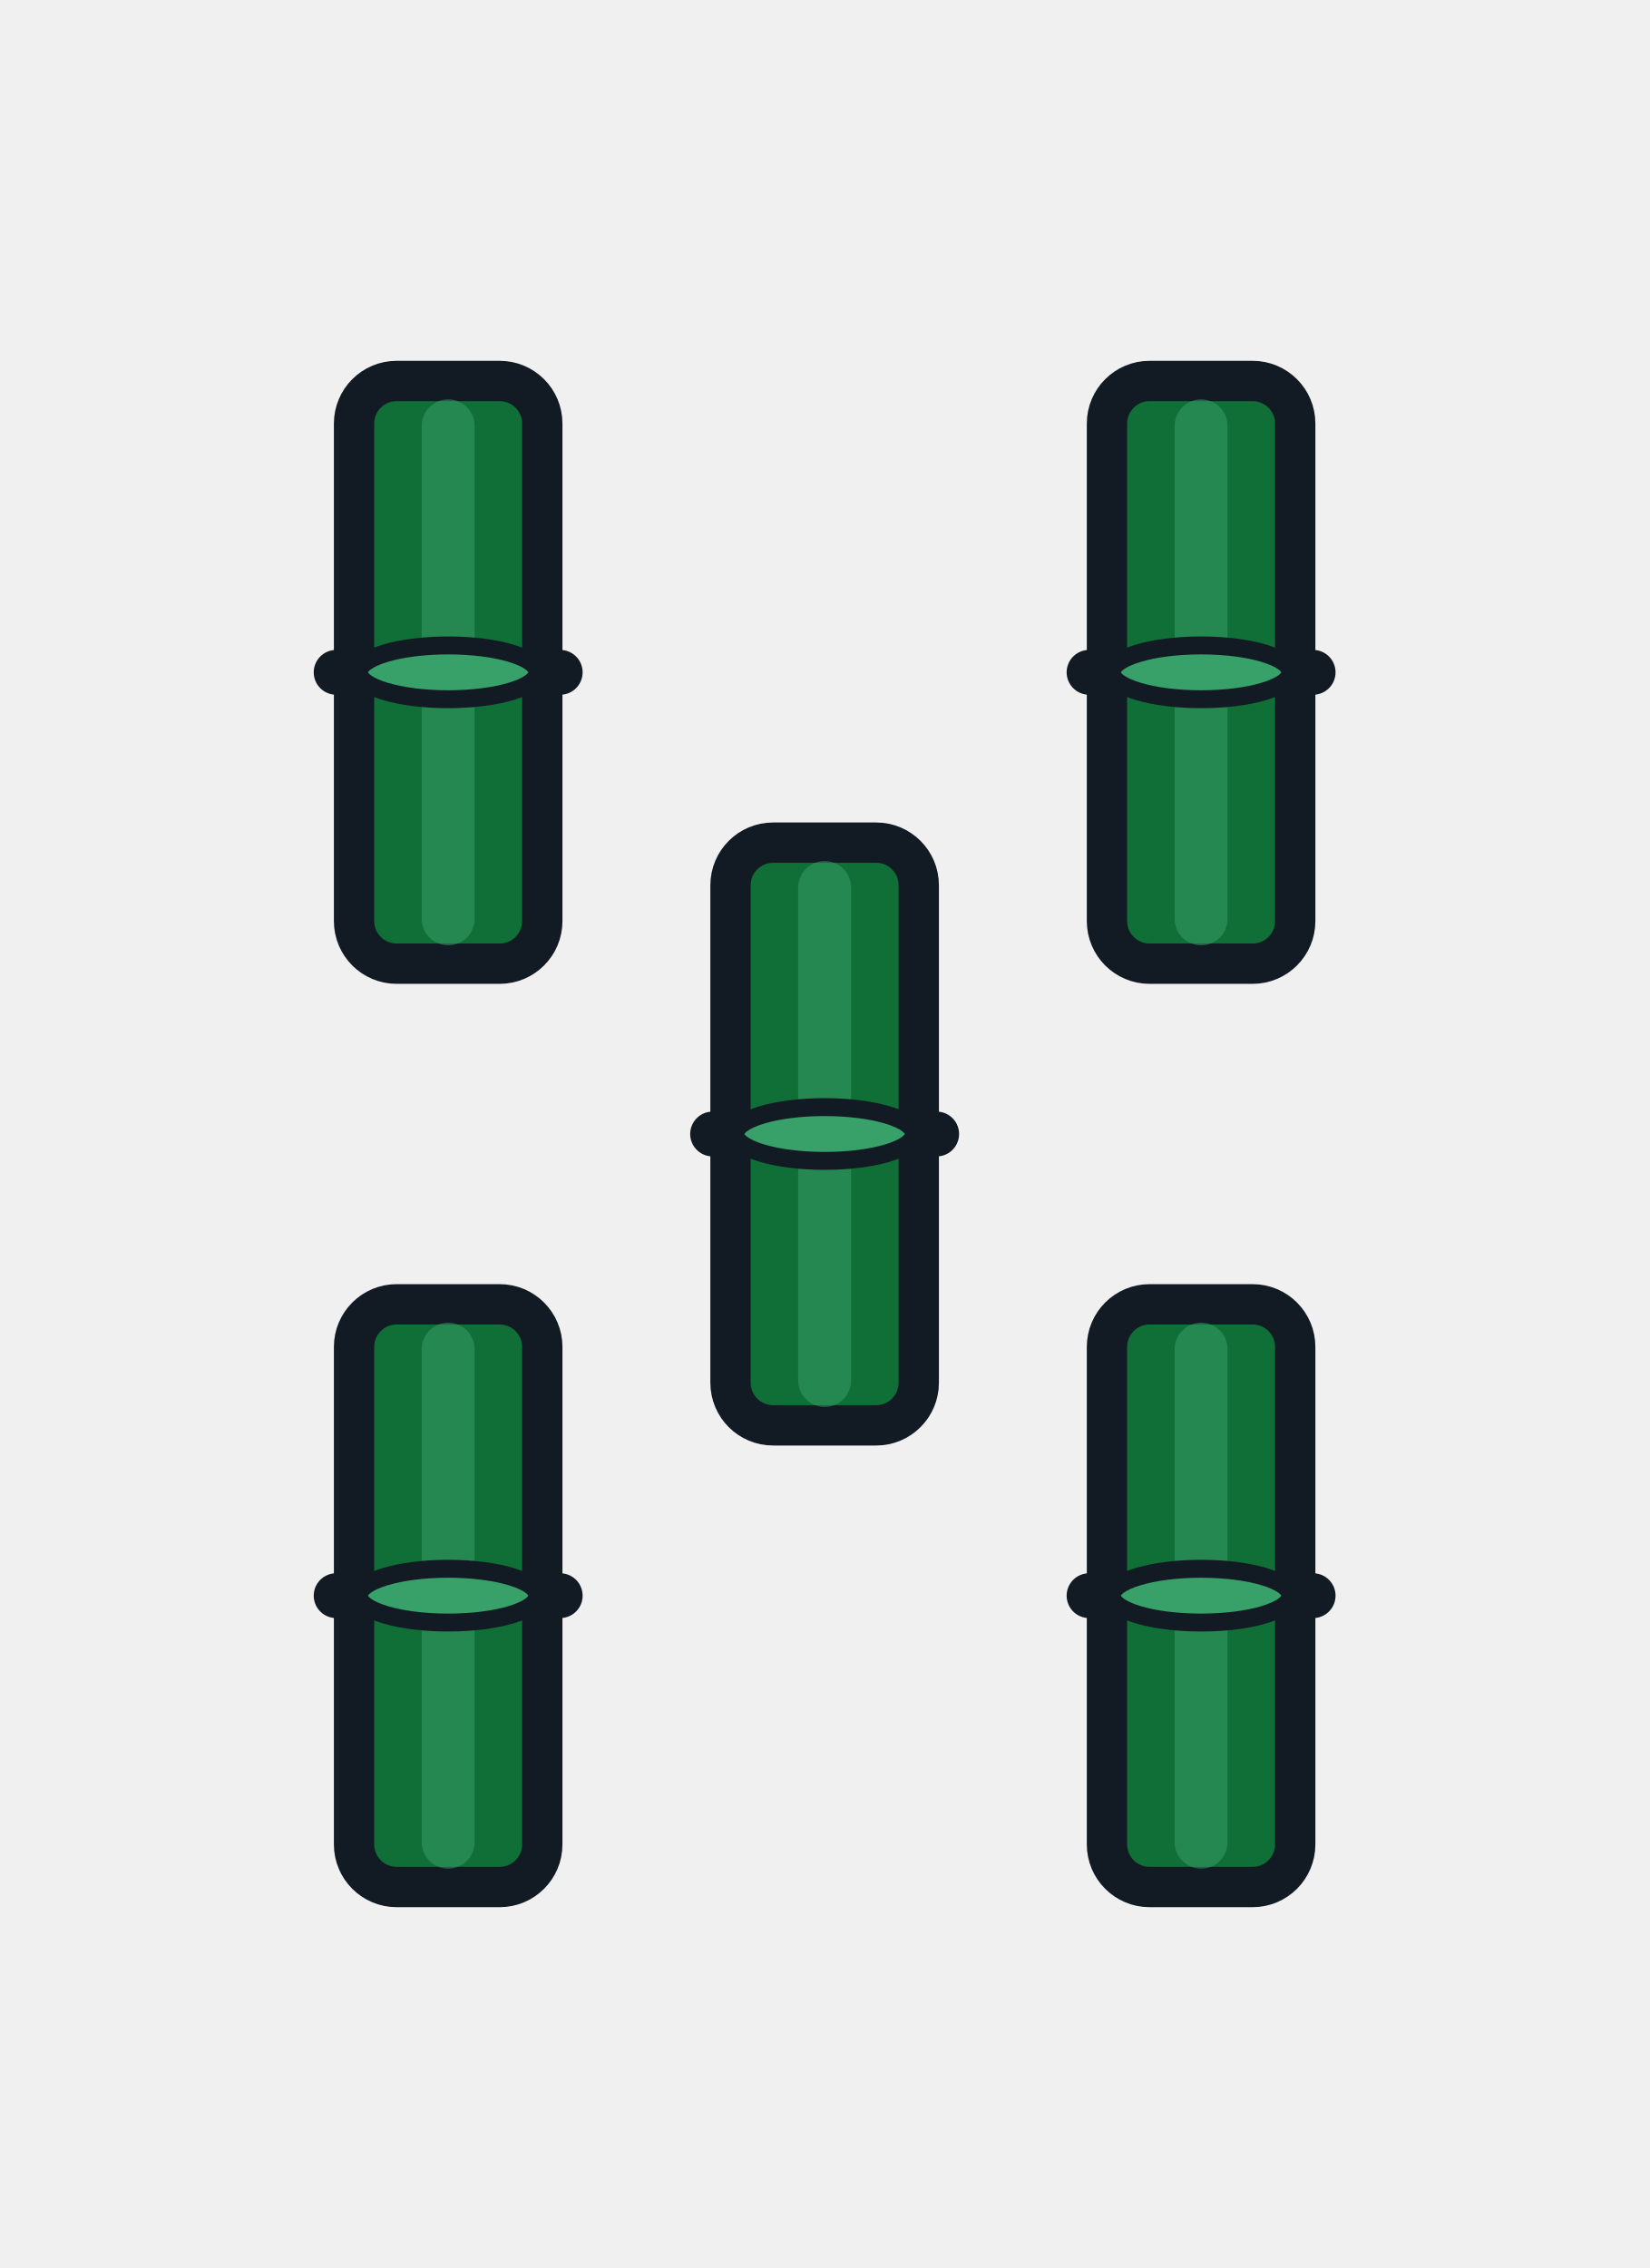
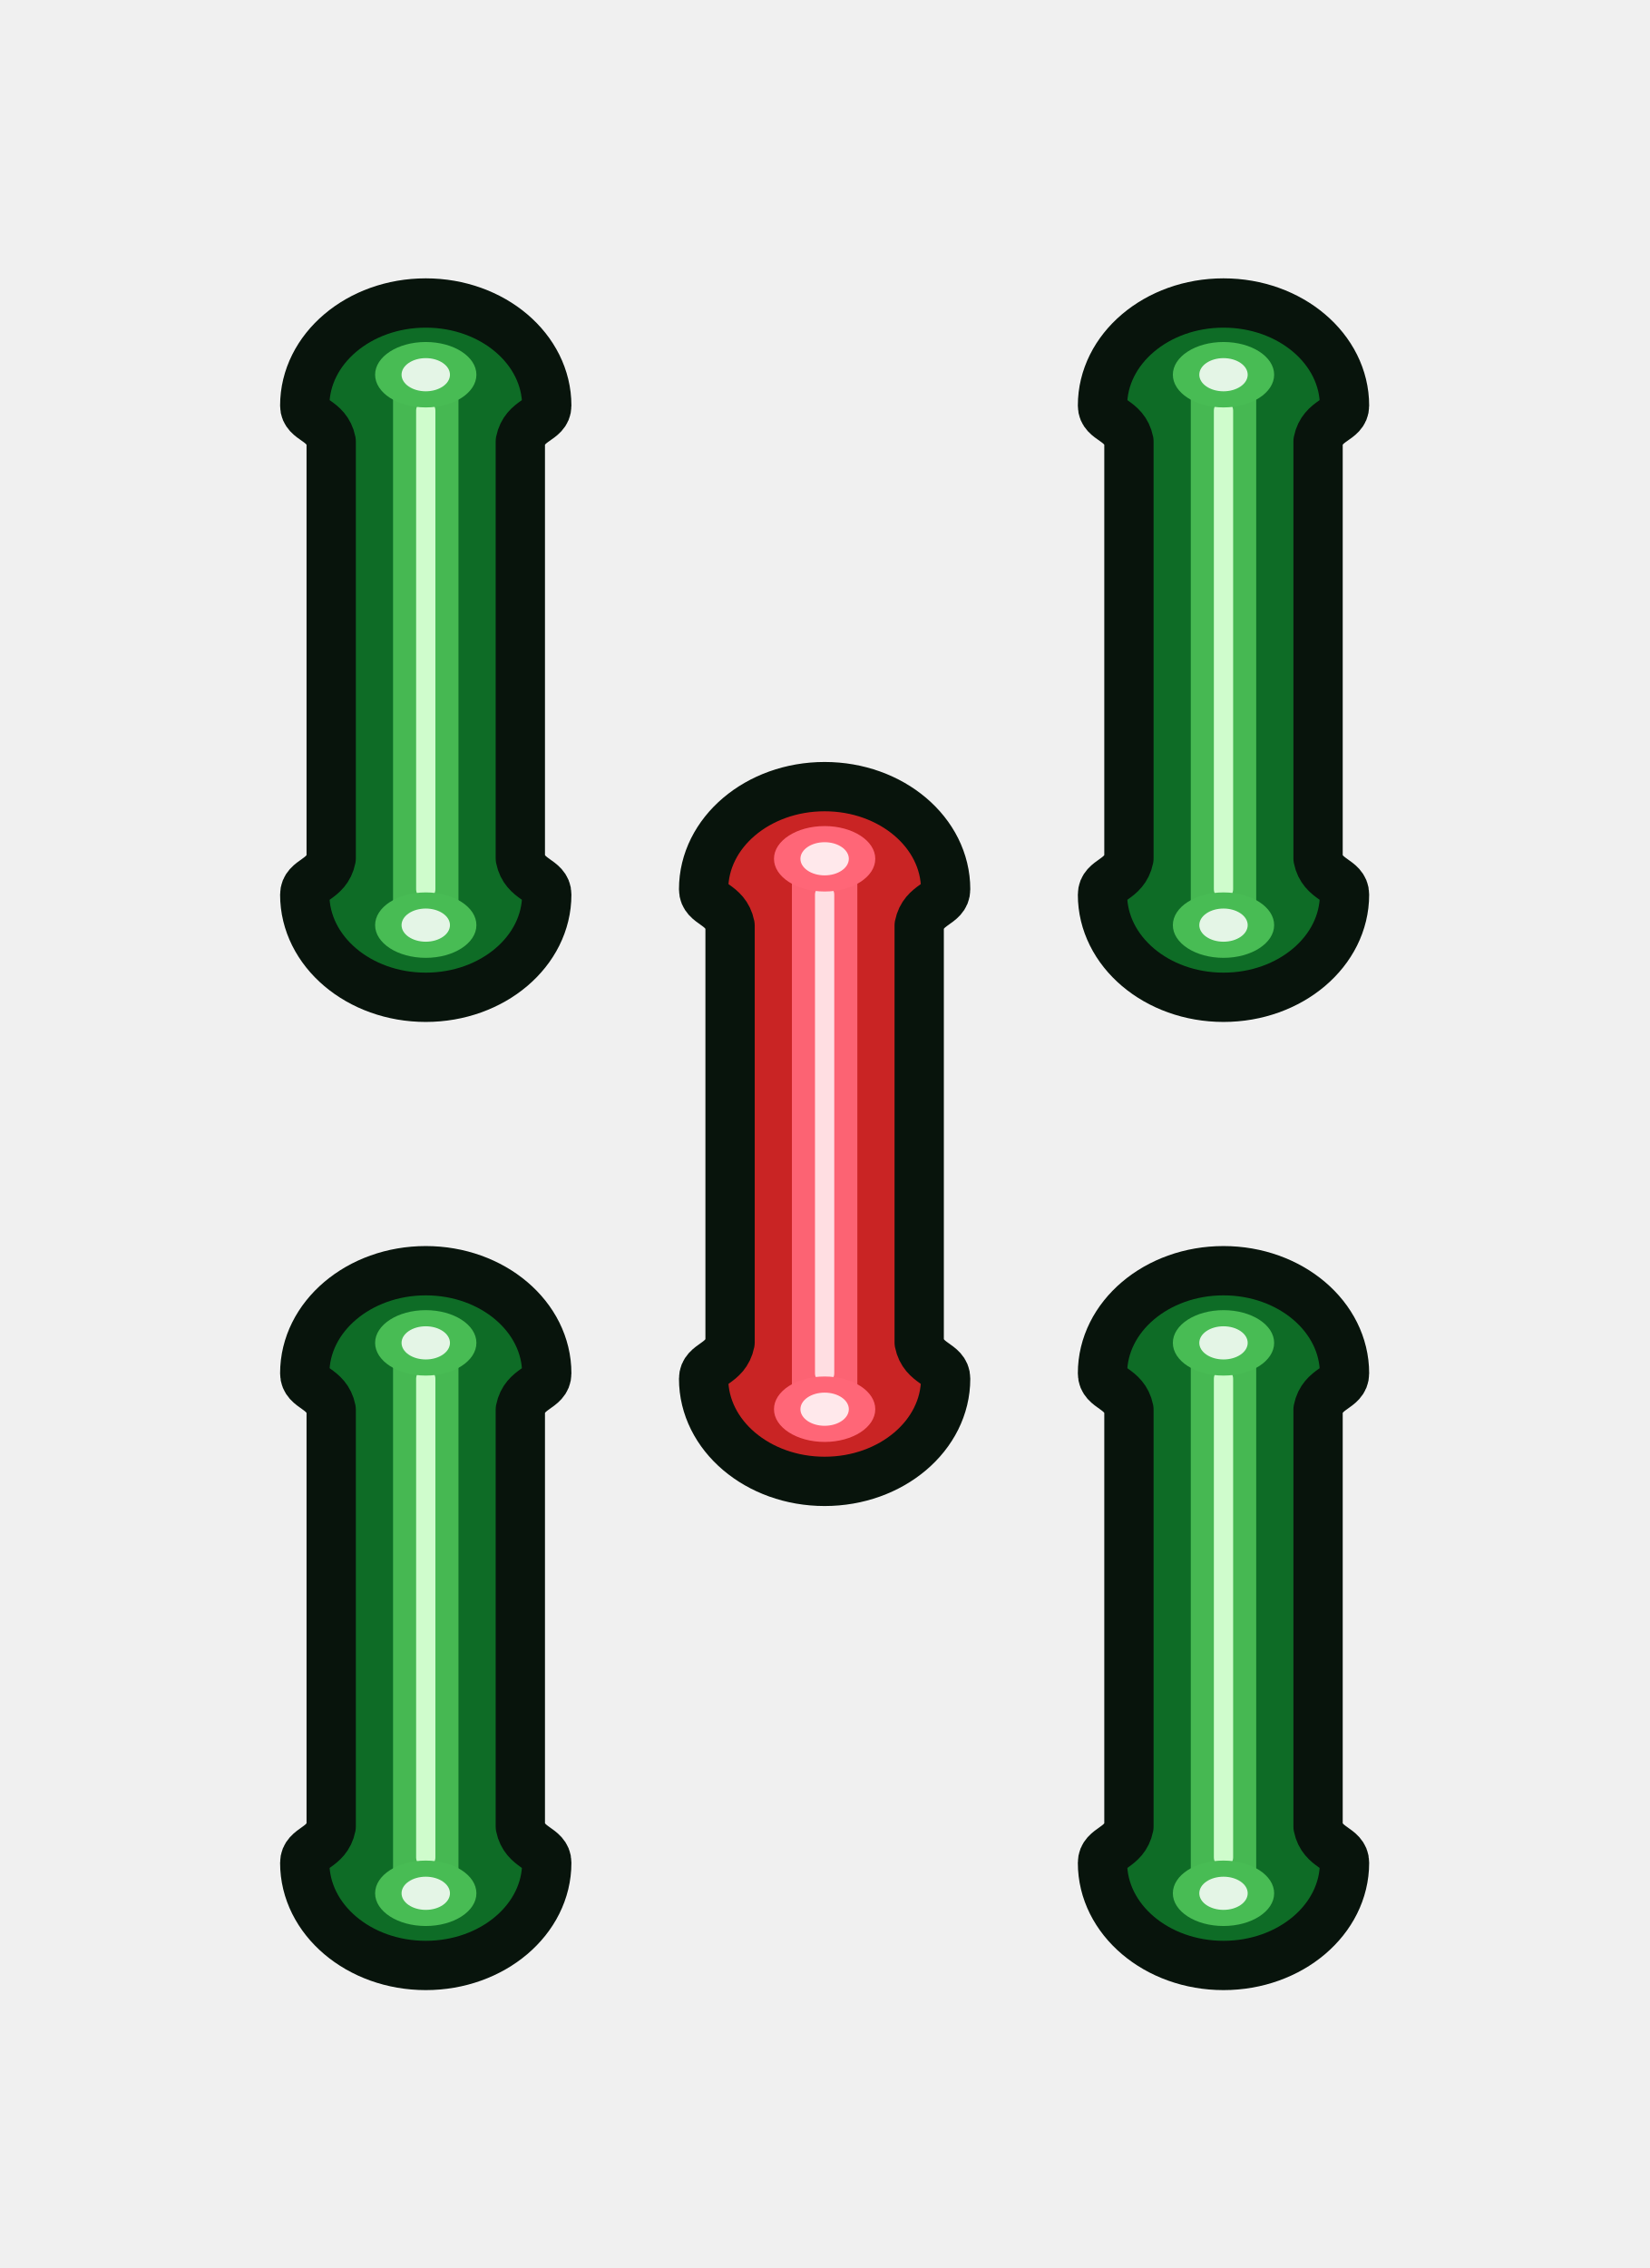
<svg xmlns="http://www.w3.org/2000/svg" width="368" height="506" viewBox="0 0 368 506">
  <g stroke-linecap="round" stroke-linejoin="round">
    <g>
-       <rect x="79.0" y="85.0" width="42.0" height="130.0" rx="9.5" fill="#106f36" stroke="#121b24" stroke-width="9" />
-       <line x1="100.0" y1="95.0" x2="100.0" y2="205.0" stroke="#38a169" stroke-width="11.8" opacity="0.5" />
-       <path d="M75.0 150.0 H125.0" stroke="#121b24" stroke-width="10" />
-       <ellipse cx="100.0" cy="150.0" rx="19.9" ry="6" fill="#38a169" stroke="#121b24" stroke-width="4" />
+       <path d="M 68.0 90.5 A 27.0 22.9 0 0 1 122.0 90.5 C 122.0 93.9, 117.1 93.5, 116.1 98.5 L 116.1 191.5 C 117.1 196.5, 122.0 196.1, 122.0 199.6 A 27.0 22.9 0 0 1 68.0 199.6 C 68.0 196.1, 72.9 196.5, 73.9 191.5 L 73.9 98.5 C 72.9 93.5, 68.0 93.9, 68.0 90.5 Z" fill="#0e6c26" stroke="#08140c" stroke-width="11" />
+       <line x1="95.0" y1="84.7" x2="95.0" y2="205.3" stroke="#48bc54" stroke-width="14.6" stroke-linecap="round" opacity="0.95" />
+       <line x1="95.0" y1="91.6" x2="95.0" y2="198.4" stroke="#d6ffd2" stroke-width="4.3" stroke-linecap="round" opacity="0.95" />
+       <ellipse cx="95.0" cy="83.6" rx="11.3" ry="7.3" fill="#48bc54" />
+       <ellipse cx="95.0" cy="83.6" rx="5.4" ry="3.7" fill="#ffffff" opacity="0.85" />
+       <ellipse cx="95.0" cy="206.4" rx="11.3" ry="7.3" fill="#48bc54" />
+       <ellipse cx="95.0" cy="206.4" rx="5.4" ry="3.7" fill="#ffffff" opacity="0.85" />
    </g>
    <g>
-       <rect x="247.0" y="85.0" width="42.0" height="130.0" rx="9.5" fill="#106f36" stroke="#121b24" stroke-width="9" />
-       <line x1="268.0" y1="95.0" x2="268.0" y2="205.0" stroke="#38a169" stroke-width="11.8" opacity="0.5" />
-       <path d="M243.0 150.0 H293.0" stroke="#121b24" stroke-width="10" />
-       <ellipse cx="268.0" cy="150.0" rx="19.9" ry="6" fill="#38a169" stroke="#121b24" stroke-width="4" />
+       <path d="M 246.0 90.5 A 27.0 22.9 0 0 1 300.0 90.5 C 300.0 93.9, 295.1 93.5, 294.1 98.5 L 294.1 191.5 C 295.1 196.5, 300.0 196.1, 300.0 199.6 A 27.0 22.9 0 0 1 246.0 199.6 C 246.0 196.1, 250.9 196.5, 251.9 191.5 L 251.9 98.5 C 250.9 93.5, 246.0 93.9, 246.0 90.5 Z" fill="#0e6c26" stroke="#08140c" stroke-width="11" />
+       <line x1="273.0" y1="84.7" x2="273.0" y2="205.3" stroke="#48bc54" stroke-width="14.6" stroke-linecap="round" opacity="0.95" />
+       <line x1="273.0" y1="91.6" x2="273.0" y2="198.4" stroke="#d6ffd2" stroke-width="4.3" stroke-linecap="round" opacity="0.95" />
+       <ellipse cx="273.0" cy="83.6" rx="11.3" ry="7.3" fill="#48bc54" />
+       <ellipse cx="273.0" cy="83.6" rx="5.4" ry="3.7" fill="#ffffff" opacity="0.85" />
+       <ellipse cx="273.0" cy="206.4" rx="11.3" ry="7.3" fill="#48bc54" />
+       <ellipse cx="273.0" cy="206.4" rx="5.4" ry="3.7" fill="#ffffff" opacity="0.85" />
    </g>
    <g>
-       <rect x="163.0" y="188.0" width="42.0" height="130.0" rx="9.5" fill="#106f36" stroke="#121b24" stroke-width="9" />
-       <line x1="184.0" y1="198.0" x2="184.0" y2="308.0" stroke="#38a169" stroke-width="11.8" opacity="0.5" />
-       <path d="M159.0 253.0 H209.0" stroke="#121b24" stroke-width="10" />
-       <ellipse cx="184.0" cy="253.0" rx="19.9" ry="6" fill="#38a169" stroke="#121b24" stroke-width="4" />
+       <path d="M 157.0 198.4 A 27.0 22.9 0 0 1 211.0 198.4 C 211.0 201.9, 206.1 201.5, 205.1 206.5 L 205.1 299.5 C 206.1 304.5, 211.0 304.1, 211.0 307.6 A 27.0 22.9 0 0 1 157.0 307.6 C 157.0 304.1, 161.9 304.5, 162.9 299.5 L 162.9 206.5 C 161.9 201.5, 157.0 201.9, 157.0 198.4 Z" fill="#c92424" stroke="#08140c" stroke-width="11" />
+       <line x1="184.0" y1="192.7" x2="184.0" y2="313.3" stroke="#ff6677" stroke-width="14.6" stroke-linecap="round" opacity="0.95" />
+       <line x1="184.0" y1="199.6" x2="184.0" y2="306.4" stroke="#ffe4e8" stroke-width="4.3" stroke-linecap="round" opacity="0.95" />
+       <ellipse cx="184.0" cy="191.6" rx="11.3" ry="7.3" fill="#ff6677" />
+       <ellipse cx="184.0" cy="191.6" rx="5.4" ry="3.7" fill="#ffffff" opacity="0.85" />
+       <ellipse cx="184.0" cy="314.4" rx="11.3" ry="7.3" fill="#ff6677" />
+       <ellipse cx="184.0" cy="314.4" rx="5.4" ry="3.7" fill="#ffffff" opacity="0.85" />
    </g>
    <g>
-       <rect x="79.0" y="291.0" width="42.0" height="130.0" rx="9.5" fill="#106f36" stroke="#121b24" stroke-width="9" />
-       <line x1="100.0" y1="301.0" x2="100.0" y2="411.0" stroke="#38a169" stroke-width="11.8" opacity="0.5" />
-       <path d="M75.0 356.0 H125.0" stroke="#121b24" stroke-width="10" />
-       <ellipse cx="100.0" cy="356.0" rx="19.9" ry="6" fill="#38a169" stroke="#121b24" stroke-width="4" />
+       <path d="M 68.0 306.4 A 27.0 22.9 0 0 1 122.0 306.4 C 122.0 309.9, 117.1 309.5, 116.1 314.5 L 116.1 407.5 C 117.1 412.5, 122.0 412.1, 122.0 415.6 A 27.0 22.9 0 0 1 68.0 415.6 C 68.0 412.1, 72.9 412.5, 73.9 407.5 L 73.9 314.5 C 72.9 309.5, 68.0 309.9, 68.0 306.4 Z" fill="#0e6c26" stroke="#08140c" stroke-width="11" />
+       <line x1="95.0" y1="300.7" x2="95.0" y2="421.3" stroke="#48bc54" stroke-width="14.6" stroke-linecap="round" opacity="0.95" />
+       <line x1="95.0" y1="307.6" x2="95.0" y2="414.4" stroke="#d6ffd2" stroke-width="4.3" stroke-linecap="round" opacity="0.95" />
+       <ellipse cx="95.0" cy="299.6" rx="11.3" ry="7.3" fill="#48bc54" />
+       <ellipse cx="95.0" cy="299.6" rx="5.4" ry="3.7" fill="#ffffff" opacity="0.85" />
+       <ellipse cx="95.0" cy="422.4" rx="11.3" ry="7.3" fill="#48bc54" />
+       <ellipse cx="95.0" cy="422.4" rx="5.4" ry="3.7" fill="#ffffff" opacity="0.85" />
    </g>
    <g>
-       <rect x="247.0" y="291.0" width="42.0" height="130.0" rx="9.5" fill="#106f36" stroke="#121b24" stroke-width="9" />
-       <line x1="268.0" y1="301.0" x2="268.0" y2="411.0" stroke="#38a169" stroke-width="11.8" opacity="0.5" />
-       <path d="M243.0 356.0 H293.0" stroke="#121b24" stroke-width="10" />
-       <ellipse cx="268.0" cy="356.0" rx="19.9" ry="6" fill="#38a169" stroke="#121b24" stroke-width="4" />
+       <path d="M 246.0 306.4 A 27.0 22.9 0 0 1 300.0 306.4 C 300.0 309.9, 295.1 309.5, 294.1 314.5 L 294.1 407.5 C 295.1 412.5, 300.0 412.1, 300.0 415.6 A 27.0 22.9 0 0 1 246.0 415.6 C 246.0 412.1, 250.9 412.5, 251.9 407.5 L 251.9 314.5 C 250.9 309.5, 246.0 309.9, 246.0 306.4 Z" fill="#0e6c26" stroke="#08140c" stroke-width="11" />
+       <line x1="273.0" y1="300.7" x2="273.0" y2="421.3" stroke="#48bc54" stroke-width="14.6" stroke-linecap="round" opacity="0.95" />
+       <line x1="273.0" y1="307.6" x2="273.0" y2="414.4" stroke="#d6ffd2" stroke-width="4.3" stroke-linecap="round" opacity="0.95" />
+       <ellipse cx="273.0" cy="299.6" rx="11.3" ry="7.3" fill="#48bc54" />
+       <ellipse cx="273.0" cy="299.6" rx="5.4" ry="3.7" fill="#ffffff" opacity="0.85" />
+       <ellipse cx="273.0" cy="422.4" rx="11.3" ry="7.3" fill="#48bc54" />
+       <ellipse cx="273.0" cy="422.4" rx="5.4" ry="3.7" fill="#ffffff" opacity="0.85" />
    </g>
  </g>
</svg>
